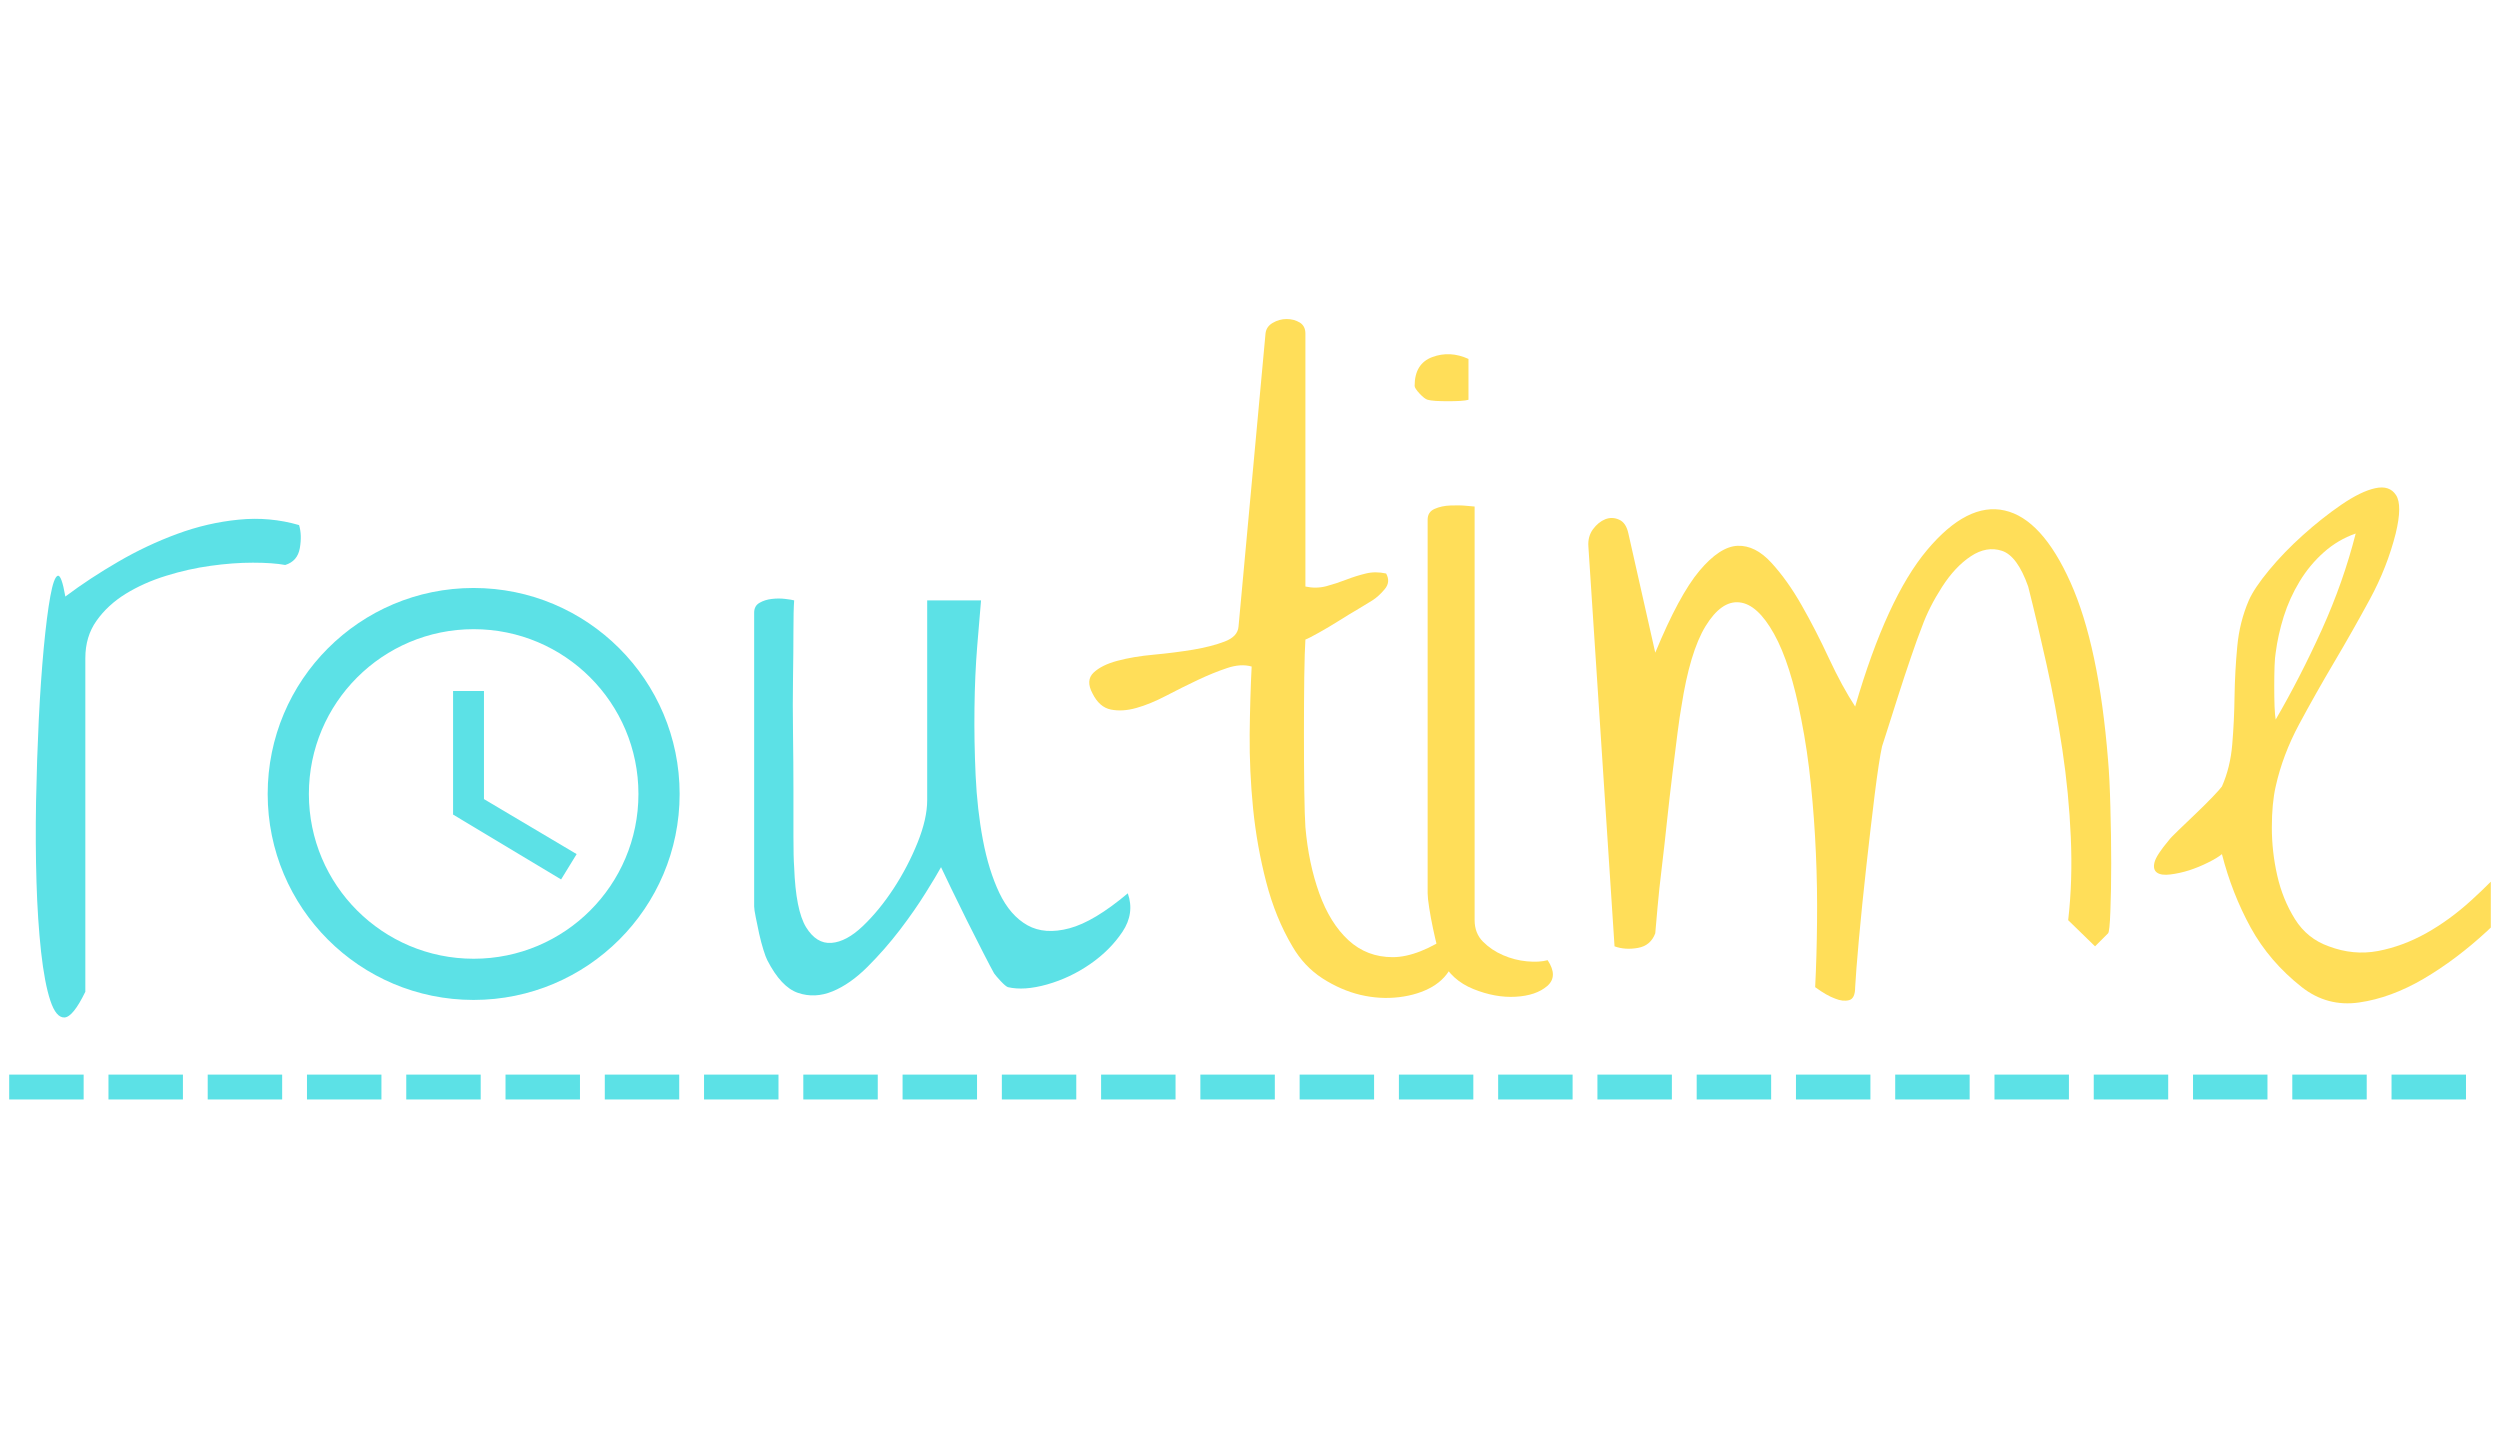
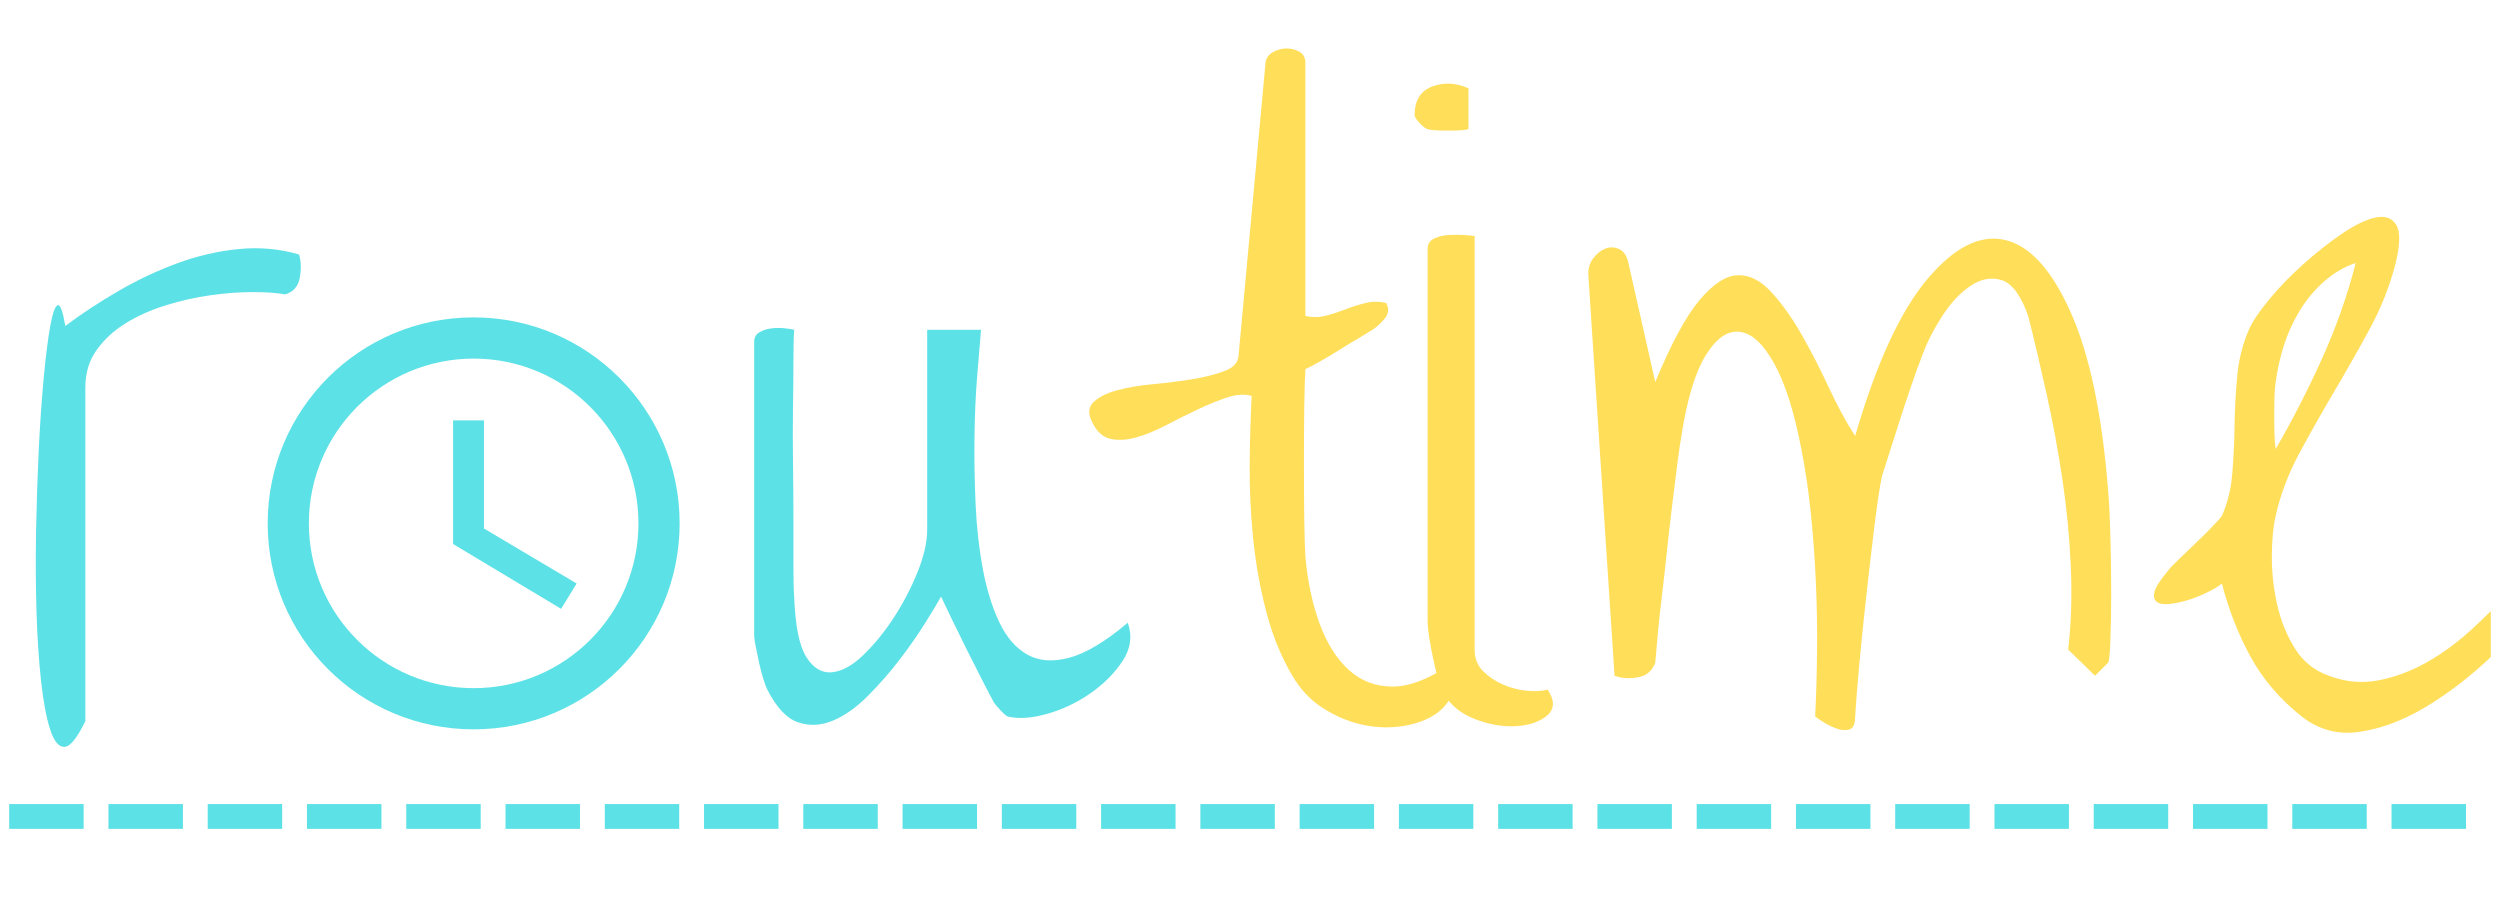
- <svg xmlns="http://www.w3.org/2000/svg" width="1700" zoomAndPan="magnify" viewBox="0 0 375 135" height="980" preserveAspectRatio="xMidYMid meet" version="1.0">
+ <svg xmlns="http://www.w3.org/2000/svg" width="100%" height="100%" viewBox="0 0 375 135" preserveAspectRatio="xMidYMid meet" version="1.0">
  <defs>
    <g />
    <clipPath id="id1">
      <path d="M 322 32 L 373.621 32 L 373.621 111 L 322 111 Z M 322 32 " clip-rule="nonzero" />
    </clipPath>
    <clipPath id="id2">
      <path d="M 1.379 120 L 370 120 L 370 125 L 1.379 125 Z M 1.379 120 " clip-rule="nonzero" />
    </clipPath>
    <clipPath id="id3">
      <path d="M 40.152 47.609 L 101.945 47.609 L 101.945 109.402 L 40.152 109.402 Z M 40.152 47.609 " clip-rule="nonzero" />
    </clipPath>
  </defs>
  <g fill="#5ce1e6" fill-opacity="1">
    <g transform="translate(1.378672, 109.4393)">
      <g>
        <path d="M 11.422 -1.266 C 10.191 1.266 9.148 2.551 8.297 2.594 C 7.453 2.633 6.742 1.789 6.172 0.062 C 5.598 -1.664 5.133 -4.109 4.781 -7.266 C 4.438 -10.422 4.207 -13.922 4.094 -17.766 C 3.977 -21.609 3.957 -25.645 4.031 -29.875 C 4.113 -34.102 4.25 -38.176 4.438 -42.094 C 4.633 -46.008 4.883 -49.602 5.188 -52.875 C 5.5 -56.145 5.828 -58.719 6.172 -60.594 C 6.516 -62.477 6.879 -63.5 7.266 -63.656 C 7.648 -63.812 8.035 -62.773 8.422 -60.547 C 10.879 -62.391 13.531 -64.133 16.375 -65.781 C 19.219 -67.438 22.156 -68.82 25.188 -69.938 C 28.227 -71.062 31.305 -71.773 34.422 -72.078 C 37.535 -72.391 40.555 -72.117 43.484 -71.266 C 43.785 -70.266 43.82 -69.109 43.594 -67.797 C 43.363 -66.492 42.633 -65.656 41.406 -65.281 C 40.176 -65.508 38.562 -65.625 36.562 -65.625 C 34.562 -65.625 32.445 -65.469 30.219 -65.156 C 27.988 -64.852 25.758 -64.352 23.531 -63.656 C 21.301 -62.969 19.281 -62.066 17.469 -60.953 C 15.664 -59.836 14.207 -58.488 13.094 -56.906 C 11.977 -55.332 11.422 -53.469 11.422 -51.312 Z M 11.422 -1.266 " />
      </g>
    </g>
  </g>
  <g fill="#5ce1e6" fill-opacity="1">
    <g transform="translate(50.04631, 109.4393)">
      <g />
    </g>
  </g>
  <g fill="#5ce1e6" fill-opacity="1">
    <g transform="translate(109.0933, 109.4393)">
      <g>
        <path d="M 6 -6 C 5.844 -6.301 5.648 -6.816 5.422 -7.547 C 5.191 -8.285 4.977 -9.094 4.781 -9.969 C 4.594 -10.852 4.422 -11.68 4.266 -12.453 C 4.109 -13.223 4.031 -13.758 4.031 -14.062 L 4.031 -58.125 C 4.031 -58.812 4.301 -59.305 4.844 -59.609 C 5.383 -59.922 6 -60.113 6.688 -60.188 C 7.383 -60.27 8.055 -60.27 8.703 -60.188 C 9.359 -60.113 9.801 -60.039 10.031 -59.969 C 9.957 -58.969 9.922 -57.43 9.922 -55.359 C 9.922 -53.285 9.898 -50.941 9.859 -48.328 C 9.816 -45.711 9.816 -42.941 9.859 -40.016 C 9.898 -37.098 9.922 -34.289 9.922 -31.594 L 9.922 -24.562 C 9.922 -22.488 9.957 -20.953 10.031 -19.953 C 10.188 -15.648 10.781 -12.648 11.812 -10.953 C 12.852 -9.266 14.125 -8.477 15.625 -8.594 C 17.125 -8.707 18.695 -9.551 20.344 -11.125 C 22 -12.707 23.539 -14.594 24.969 -16.781 C 26.395 -18.969 27.586 -21.254 28.547 -23.641 C 29.504 -26.023 29.984 -28.141 29.984 -29.984 L 29.984 -59.969 L 38.062 -59.969 C 37.906 -58.195 37.711 -55.891 37.484 -53.047 C 37.254 -50.203 37.117 -47.125 37.078 -43.812 C 37.035 -40.508 37.094 -37.145 37.25 -33.719 C 37.406 -30.301 37.77 -27.07 38.344 -24.031 C 38.914 -21 39.738 -18.348 40.812 -16.078 C 41.895 -13.816 43.301 -12.203 45.031 -11.234 C 46.758 -10.273 48.852 -10.125 51.312 -10.781 C 53.781 -11.438 56.703 -13.188 60.078 -16.031 C 60.773 -14.031 60.508 -12.109 59.281 -10.266 C 58.051 -8.422 56.438 -6.805 54.438 -5.422 C 52.438 -4.035 50.281 -3.016 47.969 -2.359 C 45.664 -1.711 43.707 -1.578 42.094 -1.953 C 41.863 -2.035 41.5 -2.344 41 -2.875 C 40.5 -3.414 40.172 -3.801 40.016 -4.031 C 39.711 -4.57 39.176 -5.594 38.406 -7.094 C 37.633 -8.594 36.828 -10.188 35.984 -11.875 C 35.141 -13.57 34.348 -15.188 33.609 -16.719 C 32.879 -18.258 32.363 -19.336 32.062 -19.953 C 31.602 -19.109 30.832 -17.82 29.75 -16.094 C 28.676 -14.363 27.391 -12.516 25.891 -10.547 C 24.391 -8.586 22.773 -6.742 21.047 -5.016 C 19.316 -3.285 17.566 -2.055 15.797 -1.328 C 14.023 -0.598 12.297 -0.52 10.609 -1.094 C 8.922 -1.664 7.383 -3.301 6 -6 Z M 6 -6 " />
      </g>
    </g>
  </g>
  <g fill="#ffde59" fill-opacity="1">
    <g transform="translate(160.873, 109.4393)">
      <g>
        <path d="M 32.984 -8.078 C 31.297 -10.922 29.988 -14.129 29.062 -17.703 C 28.133 -21.273 27.477 -24.941 27.094 -28.703 C 26.719 -32.473 26.547 -36.203 26.578 -39.891 C 26.617 -43.586 26.719 -46.973 26.875 -50.047 C 25.789 -50.359 24.555 -50.281 23.172 -49.812 C 21.797 -49.352 20.336 -48.758 18.797 -48.031 C 17.254 -47.301 15.676 -46.516 14.062 -45.672 C 12.445 -44.828 10.945 -44.211 9.562 -43.828 C 8.188 -43.441 6.922 -43.363 5.766 -43.594 C 4.609 -43.82 3.688 -44.629 3 -46.016 C 2.301 -47.316 2.352 -48.352 3.156 -49.125 C 3.969 -49.895 5.16 -50.488 6.734 -50.906 C 8.316 -51.332 10.145 -51.641 12.219 -51.828 C 14.301 -52.023 16.266 -52.273 18.109 -52.578 C 19.953 -52.891 21.523 -53.297 22.828 -53.797 C 24.141 -54.297 24.832 -55.047 24.906 -56.047 L 28.953 -99.984 C 29.023 -100.68 29.383 -101.219 30.031 -101.594 C 30.688 -101.977 31.379 -102.172 32.109 -102.172 C 32.848 -102.172 33.504 -102 34.078 -101.656 C 34.648 -101.312 34.938 -100.754 34.938 -99.984 L 34.938 -62.047 C 36.02 -61.816 37.062 -61.832 38.062 -62.094 C 39.062 -62.363 40.062 -62.691 41.062 -63.078 C 42.062 -63.461 43.039 -63.77 44 -64 C 44.957 -64.238 45.973 -64.238 47.047 -64 C 47.516 -63.156 47.441 -62.367 46.828 -61.641 C 46.211 -60.91 45.598 -60.352 44.984 -59.969 L 42.906 -58.703 C 41.977 -58.16 40.992 -57.562 39.953 -56.906 C 38.922 -56.258 37.922 -55.664 36.953 -55.125 C 35.992 -54.582 35.32 -54.238 34.938 -54.094 C 34.863 -53.008 34.805 -51.141 34.766 -48.484 C 34.734 -45.836 34.719 -43.016 34.719 -40.016 C 34.719 -37.016 34.734 -34.188 34.766 -31.531 C 34.805 -28.883 34.863 -27.023 34.938 -25.953 C 35.25 -22.336 35.941 -19.031 37.016 -16.031 C 38.098 -13.031 39.562 -10.68 41.406 -8.984 C 43.25 -7.297 45.457 -6.453 48.031 -6.453 C 50.602 -6.453 53.625 -7.645 57.094 -10.031 C 57.625 -8.258 57.582 -6.68 56.969 -5.297 C 56.352 -3.922 55.352 -2.828 53.969 -2.016 C 52.582 -1.211 50.926 -0.691 49 -0.453 C 47.082 -0.223 45.145 -0.336 43.188 -0.797 C 41.227 -1.266 39.328 -2.094 37.484 -3.281 C 35.641 -4.477 34.141 -6.078 32.984 -8.078 Z M 32.984 -8.078 " />
      </g>
    </g>
  </g>
  <g fill="#ffde59" fill-opacity="1">
    <g transform="translate(212.1932, 109.4393)">
      <g>
        <path d="M 4.031 -6 C 3.883 -6.301 3.691 -6.895 3.453 -7.781 C 3.223 -8.664 2.992 -9.645 2.766 -10.719 C 2.535 -11.801 2.344 -12.844 2.188 -13.844 C 2.031 -14.844 1.953 -15.57 1.953 -16.031 L 1.953 -72.078 C 1.953 -72.848 2.297 -73.383 2.984 -73.688 C 3.68 -74 4.473 -74.172 5.359 -74.203 C 6.242 -74.242 7.051 -74.227 7.781 -74.156 C 8.508 -74.082 8.914 -74.047 9 -74.047 L 9 -12 C 9 -10.688 9.422 -9.609 10.266 -8.766 C 11.109 -7.922 12.109 -7.25 13.266 -6.75 C 14.422 -6.25 15.613 -5.941 16.844 -5.828 C 18.07 -5.711 19.109 -5.77 19.953 -6 C 21.023 -4.383 21.004 -3.094 19.891 -2.125 C 18.773 -1.164 17.195 -0.629 15.156 -0.516 C 13.125 -0.398 11.008 -0.785 8.812 -1.672 C 6.625 -2.555 5.031 -4 4.031 -6 Z M 0 -92.141 C 0 -94.367 0.883 -95.812 2.656 -96.469 C 4.426 -97.125 6.234 -97.031 8.078 -96.188 L 8.078 -90.062 C 7.848 -89.988 7.441 -89.93 6.859 -89.891 C 6.285 -89.859 5.672 -89.844 5.016 -89.844 C 4.359 -89.844 3.742 -89.859 3.172 -89.891 C 2.598 -89.93 2.191 -89.988 1.953 -90.062 C 1.648 -90.145 1.25 -90.453 0.75 -90.984 C 0.25 -91.523 0 -91.91 0 -92.141 Z M 0 -92.141 " />
      </g>
    </g>
  </g>
  <g fill="#ffde59" fill-opacity="1">
    <g transform="translate(235.2584, 109.4393)">
      <g>
        <path d="M 37.016 -1.953 C 37.172 -5.035 37.266 -8.285 37.297 -11.703 C 37.336 -15.129 37.281 -18.57 37.125 -22.031 C 36.977 -25.488 36.727 -28.926 36.375 -32.344 C 36.031 -35.77 35.551 -39.02 34.938 -42.094 C 33.863 -47.707 32.5 -51.992 30.844 -54.953 C 29.195 -57.91 27.469 -59.484 25.656 -59.672 C 23.852 -59.867 22.16 -58.68 20.578 -56.109 C 19.004 -53.535 17.797 -49.516 16.953 -44.047 C 16.797 -43.203 16.602 -41.895 16.375 -40.125 C 16.145 -38.363 15.895 -36.367 15.625 -34.141 C 15.352 -31.91 15.082 -29.547 14.812 -27.047 C 14.551 -24.547 14.285 -22.18 14.016 -19.953 C 13.742 -17.723 13.531 -15.723 13.375 -13.953 C 13.219 -12.18 13.102 -10.875 13.031 -10.031 C 12.57 -8.801 11.707 -8.07 10.438 -7.844 C 9.164 -7.613 7.992 -7.691 6.922 -8.078 L 3 -68.047 C 2.926 -69.047 3.156 -69.91 3.688 -70.641 C 4.227 -71.367 4.844 -71.867 5.531 -72.141 C 6.227 -72.41 6.922 -72.391 7.609 -72.078 C 8.305 -71.773 8.77 -71.082 9 -70 L 13.031 -52.125 C 15.414 -57.895 17.625 -61.988 19.656 -64.406 C 21.695 -66.832 23.602 -68.082 25.375 -68.156 C 27.145 -68.227 28.836 -67.379 30.453 -65.609 C 32.066 -63.848 33.582 -61.719 35 -59.219 C 36.426 -56.719 37.789 -54.062 39.094 -51.25 C 40.406 -48.445 41.711 -46.047 43.016 -44.047 C 46.172 -54.891 49.766 -62.711 53.797 -67.516 C 57.836 -72.328 61.723 -74.305 65.453 -73.453 C 69.18 -72.609 72.469 -69.016 75.312 -62.672 C 78.156 -56.336 80.035 -47.441 80.953 -35.984 C 81.109 -34.211 81.223 -31.883 81.297 -29 C 81.379 -26.125 81.422 -23.301 81.422 -20.531 C 81.422 -17.758 81.379 -15.352 81.297 -13.312 C 81.223 -11.281 81.109 -10.188 80.953 -10.031 L 79 -8.078 L 74.969 -12 C 75.426 -15.988 75.555 -20.156 75.359 -24.5 C 75.172 -28.844 74.75 -33.207 74.094 -37.594 C 73.438 -41.977 72.645 -46.242 71.719 -50.391 C 70.801 -54.547 69.883 -58.43 68.969 -62.047 C 67.883 -65.117 66.57 -66.906 65.031 -67.406 C 63.5 -67.906 61.945 -67.633 60.375 -66.594 C 58.801 -65.562 57.359 -64.023 56.047 -61.984 C 54.742 -59.953 53.742 -57.973 53.047 -56.047 C 52.586 -54.891 52.031 -53.348 51.375 -51.422 C 50.719 -49.504 50.082 -47.582 49.469 -45.656 C 48.852 -43.738 48.316 -42.051 47.859 -40.594 C 47.398 -39.133 47.129 -38.289 47.047 -38.062 C 46.742 -36.676 46.379 -34.289 45.953 -30.906 C 45.535 -27.52 45.113 -23.906 44.688 -20.062 C 44.258 -16.219 43.891 -12.582 43.578 -9.156 C 43.273 -5.738 43.086 -3.336 43.016 -1.953 C 43.016 -0.805 42.707 -0.156 42.094 0 C 41.477 0.156 40.785 0.078 40.016 -0.234 C 39.172 -0.535 38.172 -1.109 37.016 -1.953 Z M 37.016 -1.953 " />
      </g>
    </g>
  </g>
  <g clip-path="url(#id1)">
    <g fill="#ffde59" fill-opacity="1">
      <g transform="translate(321.2917, 109.4393)">
        <g>
          <path d="M 23.984 -1.953 C 20.754 -4.492 18.195 -7.473 16.312 -10.891 C 14.438 -14.316 13 -17.988 12 -21.906 C 11.531 -21.52 10.832 -21.098 9.906 -20.641 C 8.988 -20.18 8.051 -19.797 7.094 -19.484 C 6.133 -19.18 5.191 -18.973 4.266 -18.859 C 3.348 -18.742 2.676 -18.836 2.25 -19.141 C 1.82 -19.453 1.703 -19.973 1.891 -20.703 C 2.086 -21.43 2.801 -22.523 4.031 -23.984 C 4.188 -24.211 4.664 -24.711 5.469 -25.484 C 6.281 -26.254 7.145 -27.082 8.062 -27.969 C 8.988 -28.852 9.836 -29.695 10.609 -30.5 C 11.379 -31.312 11.844 -31.832 12 -32.062 C 12.844 -33.977 13.359 -36.086 13.547 -38.391 C 13.742 -40.703 13.859 -43.109 13.891 -45.609 C 13.93 -48.109 14.066 -50.586 14.297 -53.047 C 14.523 -55.504 15.102 -57.812 16.031 -59.969 C 16.57 -61.195 17.586 -62.711 19.078 -64.516 C 20.578 -66.328 22.27 -68.078 24.156 -69.766 C 26.039 -71.461 27.961 -72.984 29.922 -74.328 C 31.891 -75.672 33.582 -76.492 35 -76.797 C 36.426 -77.109 37.461 -76.766 38.109 -75.766 C 38.766 -74.766 38.75 -72.844 38.062 -70 C 37.207 -66.613 35.914 -63.328 34.188 -60.141 C 32.457 -56.953 30.672 -53.801 28.828 -50.688 C 26.984 -47.57 25.234 -44.473 23.578 -41.391 C 21.93 -38.316 20.758 -35.207 20.062 -32.062 C 19.676 -30.375 19.484 -28.316 19.484 -25.891 C 19.484 -23.473 19.754 -21.07 20.297 -18.688 C 20.836 -16.301 21.723 -14.125 22.953 -12.156 C 24.18 -10.195 25.875 -8.836 28.031 -8.078 C 30.488 -7.148 32.945 -6.914 35.406 -7.375 C 37.863 -7.844 40.266 -8.727 42.609 -10.031 C 44.953 -11.344 47.203 -12.977 49.359 -14.938 C 51.516 -16.895 53.516 -18.91 55.359 -20.984 C 57.203 -23.066 58.852 -25.086 60.312 -27.047 C 61.77 -29.004 63 -30.676 64 -32.062 L 65.969 -29.984 C 66.508 -29.523 66.18 -28.219 64.984 -26.062 C 63.797 -23.906 62.066 -21.461 59.797 -18.734 C 57.523 -16.004 54.852 -13.219 51.781 -10.375 C 48.707 -7.531 45.535 -5.145 42.266 -3.219 C 38.992 -1.301 35.766 -0.113 32.578 0.344 C 29.391 0.801 26.523 0.035 23.984 -1.953 Z M 20.062 -52.125 C 19.988 -51.738 19.93 -51.066 19.891 -50.109 C 19.859 -49.148 19.844 -48.129 19.844 -47.047 C 19.844 -45.973 19.859 -44.973 19.891 -44.047 C 19.93 -43.129 19.988 -42.477 20.062 -42.094 C 22.52 -46.32 24.828 -50.816 26.984 -55.578 C 29.141 -60.348 30.832 -65.156 32.062 -70 C 30.289 -69.383 28.691 -68.441 27.266 -67.172 C 25.848 -65.91 24.641 -64.453 23.641 -62.797 C 22.641 -61.141 21.848 -59.391 21.266 -57.547 C 20.691 -55.703 20.289 -53.895 20.062 -52.125 Z M 20.062 -52.125 " />
        </g>
      </g>
    </g>
  </g>
  <g clip-path="url(#id2)">
    <path fill="#5ce1e6" d="M 1.379 120.605 L 12.547 120.605 L 12.547 124.328 L 1.379 124.328 M 16.27 120.605 L 27.438 120.605 L 27.438 124.328 L 16.27 124.328 M 31.156 120.605 L 42.324 120.605 L 42.324 124.328 L 31.156 124.328 M 46.047 120.605 L 57.215 120.605 L 57.215 124.328 L 46.047 124.328 M 60.938 120.605 L 72.105 120.605 L 72.105 124.328 L 60.938 124.328 M 75.828 120.605 L 86.996 120.605 L 86.996 124.328 L 75.828 124.328 M 90.719 120.605 L 101.883 120.605 L 101.883 124.328 L 90.719 124.328 M 105.605 120.605 L 116.773 120.605 L 116.773 124.328 L 105.605 124.328 M 120.496 120.605 L 131.664 120.605 L 131.664 124.328 L 120.496 124.328 M 135.387 120.605 L 146.555 120.605 L 146.555 124.328 L 135.387 124.328 M 150.277 120.605 L 161.441 120.605 L 161.441 124.328 L 150.277 124.328 M 165.164 120.605 L 176.332 120.605 L 176.332 124.328 L 165.164 124.328 M 180.055 120.605 L 191.223 120.605 L 191.223 124.328 L 180.055 124.328 M 194.945 120.605 L 206.113 120.605 L 206.113 124.328 L 194.945 124.328 M 209.836 120.605 L 221 120.605 L 221 124.328 L 209.836 124.328 M 224.723 120.605 L 235.891 120.605 L 235.891 124.328 L 224.723 124.328 M 239.613 120.605 L 250.781 120.605 L 250.781 124.328 L 239.613 124.328 M 254.504 120.605 L 265.672 120.605 L 265.672 124.328 L 254.504 124.328 M 269.395 120.605 L 280.562 120.605 L 280.562 124.328 L 269.395 124.328 M 284.281 120.605 L 295.449 120.605 L 295.449 124.328 L 284.281 124.328 M 299.172 120.605 L 310.34 120.605 L 310.34 124.328 L 299.172 124.328 M 314.062 120.605 L 325.23 120.605 L 325.23 124.328 L 314.062 124.328 M 328.953 120.605 L 340.121 120.605 L 340.121 124.328 L 328.953 124.328 M 343.844 120.605 L 355.008 120.605 L 355.008 124.328 L 343.844 124.328 M 358.73 120.605 L 369.898 120.605 L 369.898 124.328 L 358.73 124.328 " fill-opacity="1" fill-rule="nonzero" />
  </g>
  <g clip-path="url(#id3)">
    <path fill="#5ce1e6" d="M 71.035 47.609 C 53.965 47.609 40.152 61.438 40.152 78.508 C 40.152 95.578 53.965 109.402 71.035 109.402 C 88.105 109.402 101.945 95.578 101.945 78.508 C 101.945 61.438 88.105 47.609 71.035 47.609 Z M 71.051 103.223 C 57.395 103.223 46.332 92.164 46.332 78.508 C 46.332 64.852 57.395 53.789 71.051 53.789 C 84.707 53.789 95.766 64.852 95.766 78.508 C 95.766 92.164 84.707 103.223 71.051 103.223 Z M 71.051 103.223 " fill-opacity="1" fill-rule="nonzero" />
  </g>
  <path fill="#5ce1e6" d="M 72.594 63.059 L 67.961 63.059 L 67.961 81.598 L 84.164 91.328 L 86.496 87.527 L 72.594 79.277 Z M 72.594 63.059 " fill-opacity="1" fill-rule="nonzero" />
</svg>
